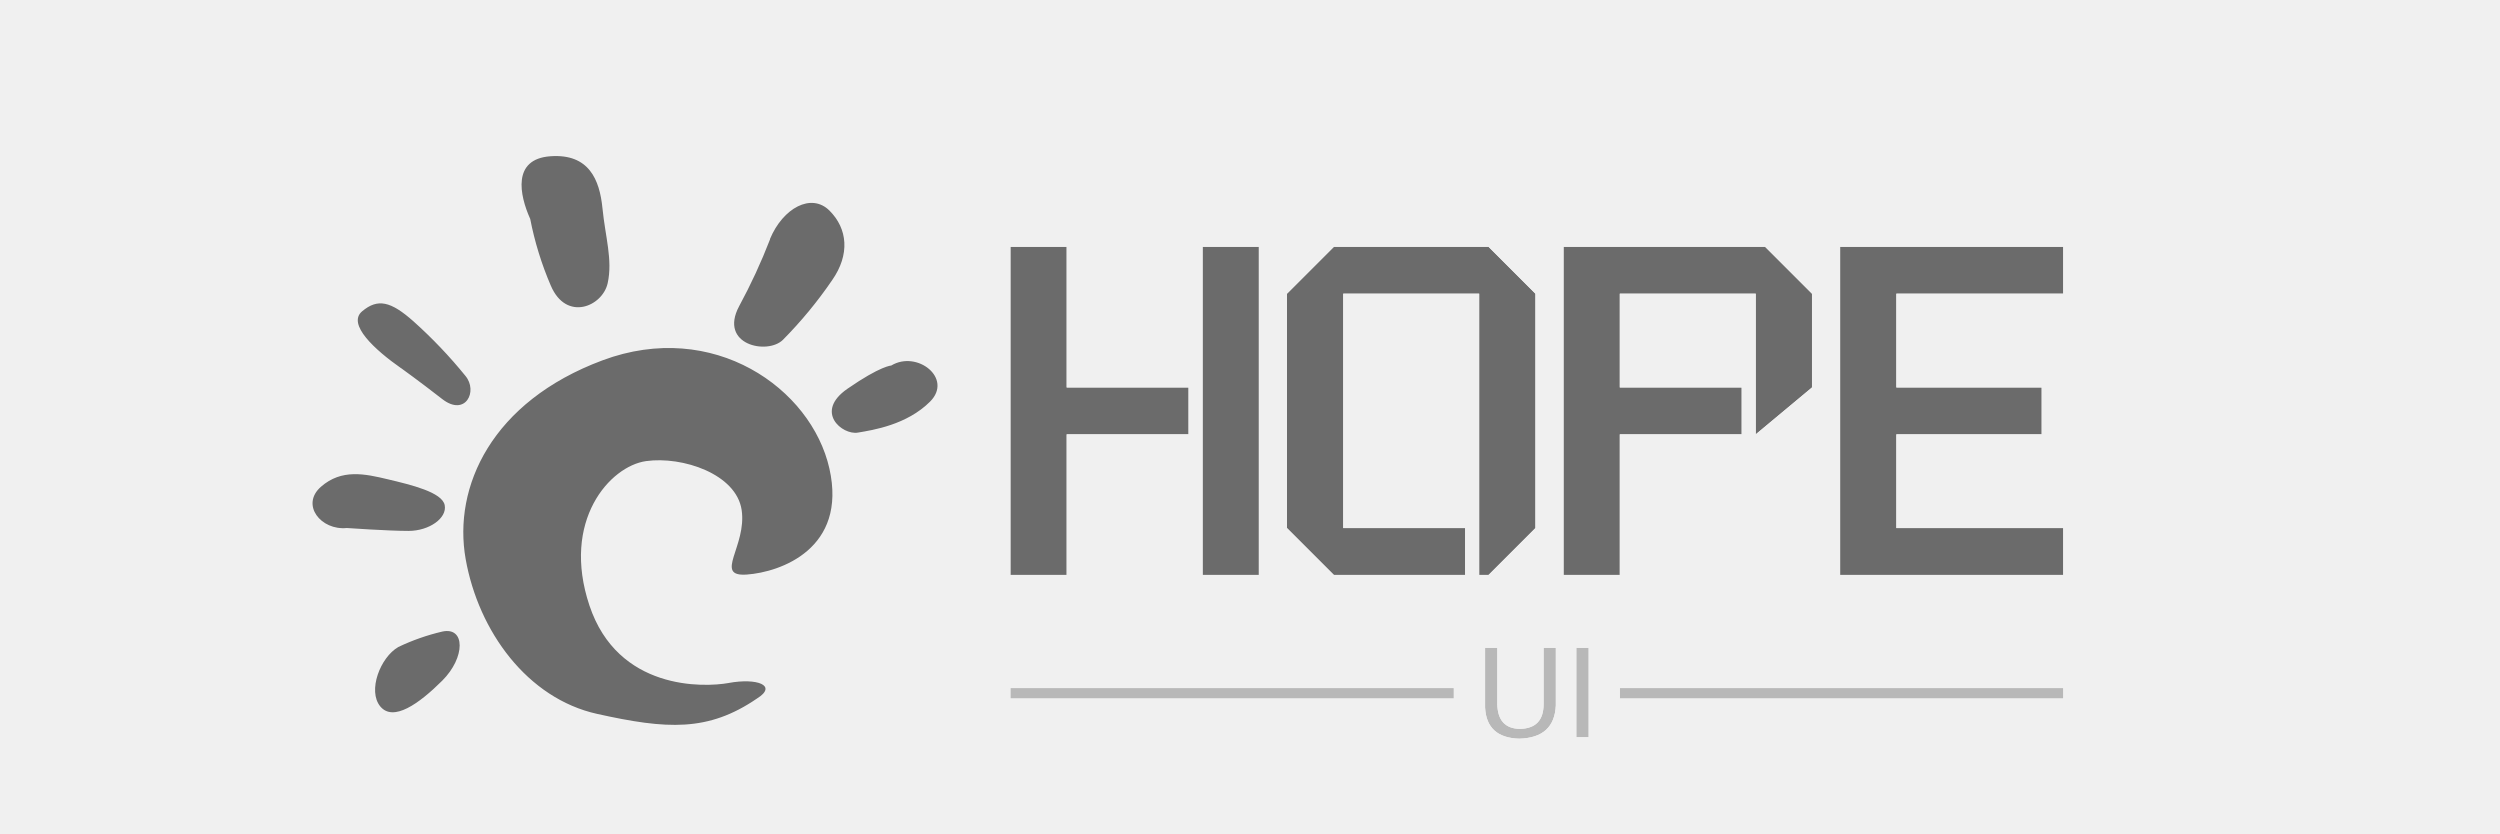
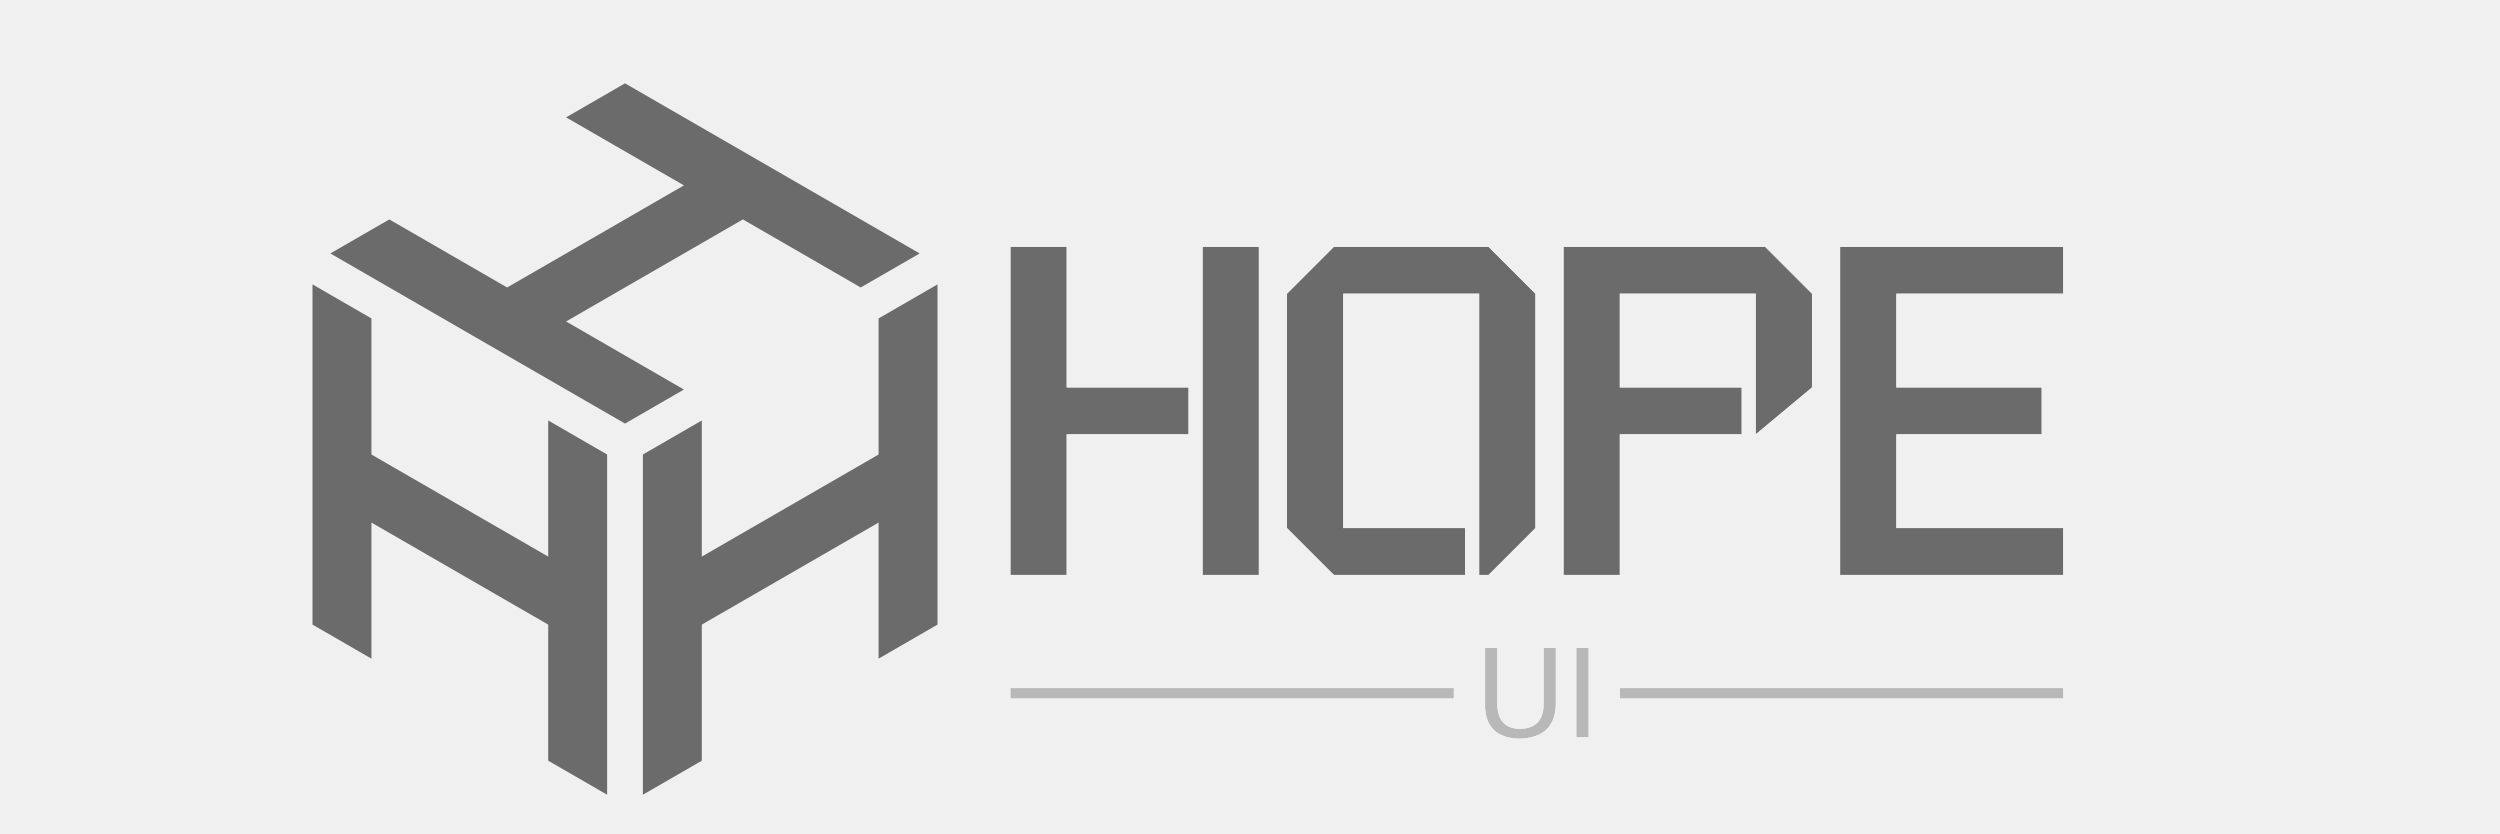
<svg xmlns="http://www.w3.org/2000/svg" data-v-1e121de1="" version="1.0" width="100%" height="100%" viewBox="0 0 240 80" preserveAspectRatio="xMidYMid meet" color-interpolation-filters="sRGB" class="el-tooltip" style="margin: auto;">
  <g data-v-1e121de1="" fill="#6b6b6b" class="icon-text-wrapper icon-svg-group iconsvg" transform="translate(30,20)">
    <g class="iconsvg-imagesvg" transform="translate(0,0)">
-       <rect fill="#6b6b6b" fill-opacity="0" stroke-width="2" x="0" y="-5" width="60" height="54.59" class="image-rect" />
-       <svg filter="url(#colors7680352844)" x="0" y="-5" width="60" height="54.59" filtersec="colorsf5507371167" class="image-svg-svg primary">
-         <svg viewBox="0 0 84.06 76.48">
+       <rect fill="#6b6b6b" fill-opacity="0" stroke-width="2" x="0" y="0" width="60" height="68.294" class="image-rect" />
+       <svg x="0" y="-12" width="60" height="68.294" filtersec="colorsb4591345970" class="image-svg-svg primary">
+         <svg viewBox="0 0 151.7 172.67">
          <g>
-             <g fill="#f8b500">
-               <path d="M56 70.84c-3.43.62-14.93 1-18.75-10.41S40 41.68 44.87 41 57 42.72 57.72 47.58s-3.82 9 .69 8.68S71.95 52.79 69.52 42 53.9 21.89 39 27.45s-20.13 17-18.4 26.73S28.91 72.92 38.28 75s14.92 2.44 21.52-2.08c2.78-1.74 0-2.78-3.82-2.08M11.55 66c-2.43 1.39-4.17 5.9-2.43 8s5.2-.35 8.33-3.47 3.12-7.29 0-6.6a29 29 0 0 0-5.9 2.07M4.61 50c-3.47.35-6.25-3.12-3.47-5.55s5.9-1.74 9-1 7.29 1.73 7.64 3.47-2.08 3.47-4.86 3.47S4.61 50 4.61 50M11.89 28.49c-3.47-2.43-7.29-5.9-5.21-7.64s3.82-1.39 6.94 1.39a63.55 63.55 0 0 1 6.94 7.29c1.74 2.08 0 5.55-3.12 3.12s-5.55-4.17-5.55-4.17M29.25 8.36C27.86 5.23 26.82.37 32 0s6.62 3.15 7 7 1.39 6.94.7 10.07-5.55 5.21-7.64.35a43.87 43.87 0 0 1-2.78-9M61.53 11.13c1.74-4.17 5.56-6.25 8-3.82s2.78 5.9.35 9.37a57.42 57.42 0 0 1-6.6 8c-2.08 2.08-8.68.69-5.9-4.51a78.12 78.12 0 0 0 4.16-9M77.85 28.14c3.47-2.08 8.33 1.74 5.21 4.86s-7.64 3.82-9.72 4.17-5.9-2.78-1.39-5.9 5.9-3.12 5.9-3.12">
+             <g>
+               <path fill="#6b6b6b" d="M151.7 48.8l-14.3 8.26v33.03l-42.91 24.78V81.83l-14.3 8.26v82.58l14.3-8.26v-33.03l42.91-24.77v33.03l14.3-8.26V48.8z">
+                             </path>
+               <path fill="#6b6b6b" d="M18.64 33.03L4.33 41.29l71.52 41.29 14.3-8.26-28.6-16.52 42.91-24.77 28.6 16.52 14.31-8.26L75.85 0l-14.3 8.26 28.6 16.51-42.91 24.78-28.6-16.52z">
+                             </path>
+               <path fill="#6b6b6b" d="M0 131.38l14.3 8.26v-33.03l42.91 24.77v33.03l14.3 8.26V90.09l-14.3-8.26v33.04L14.3 90.09V57.06L0 48.8v82.58z">
                            </path>
            </g>
          </g>
        </svg>
      </svg>
-       <defs>
-         <filter id="colors7680352844">
-           <feColorMatrix type="matrix" values="0 0 0 0 0.418  0 0 0 0 0.418  0 0 0 0 0.418  0 0 0 1 0" class="icon-fecolormatrix" />
-         </filter>
-         <filter id="colorsf5507371167">
-           <feColorMatrix type="matrix" values="0 0 0 0 0.996  0 0 0 0 0.996  0 0 0 0 0.996  0 0 0 1 0" class="icon-fecolormatrix" />
-         </filter>
-         <filter id="colorsb8889246787">
-           <feColorMatrix type="matrix" values="0 0 0 0 0  0 0 0 0 0  0 0 0 0 0  0 0 0 1 0" class="icon-fecolormatrix" />
-         </filter>
-       </defs>
    </g>
    <g transform="translate(67.00055,3.69529)" mask="url(#fd446e38-6808-4e13-8772-d723e8527efc)">
      <g fill-rule="" class="tp-name iconsvg-namesvg" transform="translate(0,0)">
        <g>
          <path d="M8.55-31.50L8.55-18L20.25-18L20.25-13.50L8.55-13.50L8.55 0L3.15 0L3.15-31.50L8.55-31.50ZM21.60-31.50L27-31.50L27 0L21.60 0L21.60-31.50ZM49.05-31.50L53.55-27L53.55-4.50L49.05 0L48.15 0L48.15-27L35.10-27L35.10-4.50L46.80-4.50L46.80 0L34.20 0L29.70-4.50L29.70-27L34.20-31.50L49.05-31.50ZM75.60-31.50L80.10-27L80.10-18L74.70-13.50L74.70-27L61.65-27L61.65-18L73.35-18L73.35-13.50L61.65-13.50L61.65 0L56.25 0L56.25-31.50L75.60-31.50ZM104.22-27L88.20-27L88.20-18L102.15-18L102.15-13.50L88.20-13.50L88.20-4.50L104.22-4.50L104.22 0L82.80 0L82.80-31.50L104.22-31.50L104.22-27Z" transform="translate(-3.15, 31.5)" />
        </g>
      </g>
      <g fill-rule="" hollow-target="t-name" class="tp-slogan iconsvg-slogansvg" fill="#6b6b6b" transform="translate(0,38.5)">
        <rect x="0" height="1" y="3.86" width="42.565" />
        <rect height="1" y="3.86" width="42.565" x="58.505" />
        <g transform="translate(45.565,0)">
          <path d="M6.56-3.19L6.56-8.58L7.73-8.58L7.73-3.05Q7.59 0.05 4.22 0.14L4.22 0.14Q1.08 0.05 0.94-2.86L0.94-2.86L0.94-8.58L2.11-8.58L2.11-3.19Q2.16-0.84 4.27-0.80L4.27-0.80Q6.56-0.84 6.56-3.19L6.56-3.19ZM9.70-8.58L10.88-8.58L10.88 0L9.70 0L9.70-8.58Z" transform="translate(-0.9375, 8.578125)" />
        </g>
      </g>
    </g>
  </g>
  <mask id="fd446e38-6808-4e13-8772-d723e8527efc">
    <g fill-rule="" class="tp-name iconsvg-namesvg" transform="translate(0,0)" fill="white">
      <g>
        <path d="M8.55-31.50L8.55-18L20.25-18L20.25-13.50L8.55-13.50L8.55 0L3.15 0L3.15-31.50L8.55-31.50ZM21.60-31.50L27-31.50L27 0L21.60 0L21.60-31.50ZM49.05-31.50L53.55-27L53.55-4.50L49.05 0L48.15 0L48.15-27L35.10-27L35.10-4.50L46.80-4.50L46.80 0L34.20 0L29.70-4.50L29.70-27L34.20-31.50L49.05-31.50ZM75.60-31.50L80.10-27L80.10-18L74.70-13.50L74.70-27L61.65-27L61.65-18L73.35-18L73.35-13.50L61.65-13.50L61.65 0L56.25 0L56.25-31.50L75.60-31.50ZM104.22-27L88.20-27L88.20-18L102.15-18L102.15-13.50L88.20-13.50L88.20-4.50L104.22-4.50L104.22 0L82.80 0L82.80-31.50L104.22-31.50L104.22-27Z" transform="translate(-3.15, 31.5)" />
      </g>
    </g>
    <rect fill="#000" x="0" y="0" width="105.07" height="12.72" transform="translate(-2, 36.5)" />
    <g fill-rule="" hollow-target="t-name" class="tp-slogan iconsvg-slogansvg" transform="translate(0,38.5)" fill="#6b6b6b">
      <rect x="0" height="1" y="3.86" width="42.565" />
      <rect height="1" y="3.86" width="42.565" x="58.505" />
      <g transform="translate(45.565,0)">
        <path d="M6.56-3.19L6.56-8.58L7.73-8.58L7.73-3.05Q7.59 0.05 4.22 0.14L4.22 0.14Q1.08 0.05 0.94-2.86L0.94-2.86L0.94-8.58L2.11-8.58L2.11-3.19Q2.16-0.84 4.27-0.80L4.27-0.80Q6.56-0.84 6.56-3.19L6.56-3.19ZM9.70-8.58L10.88-8.58L10.88 0L9.70 0L9.70-8.58Z" transform="translate(-0.9375, 8.578125)" />
      </g>
    </g>
  </mask>
</svg>
